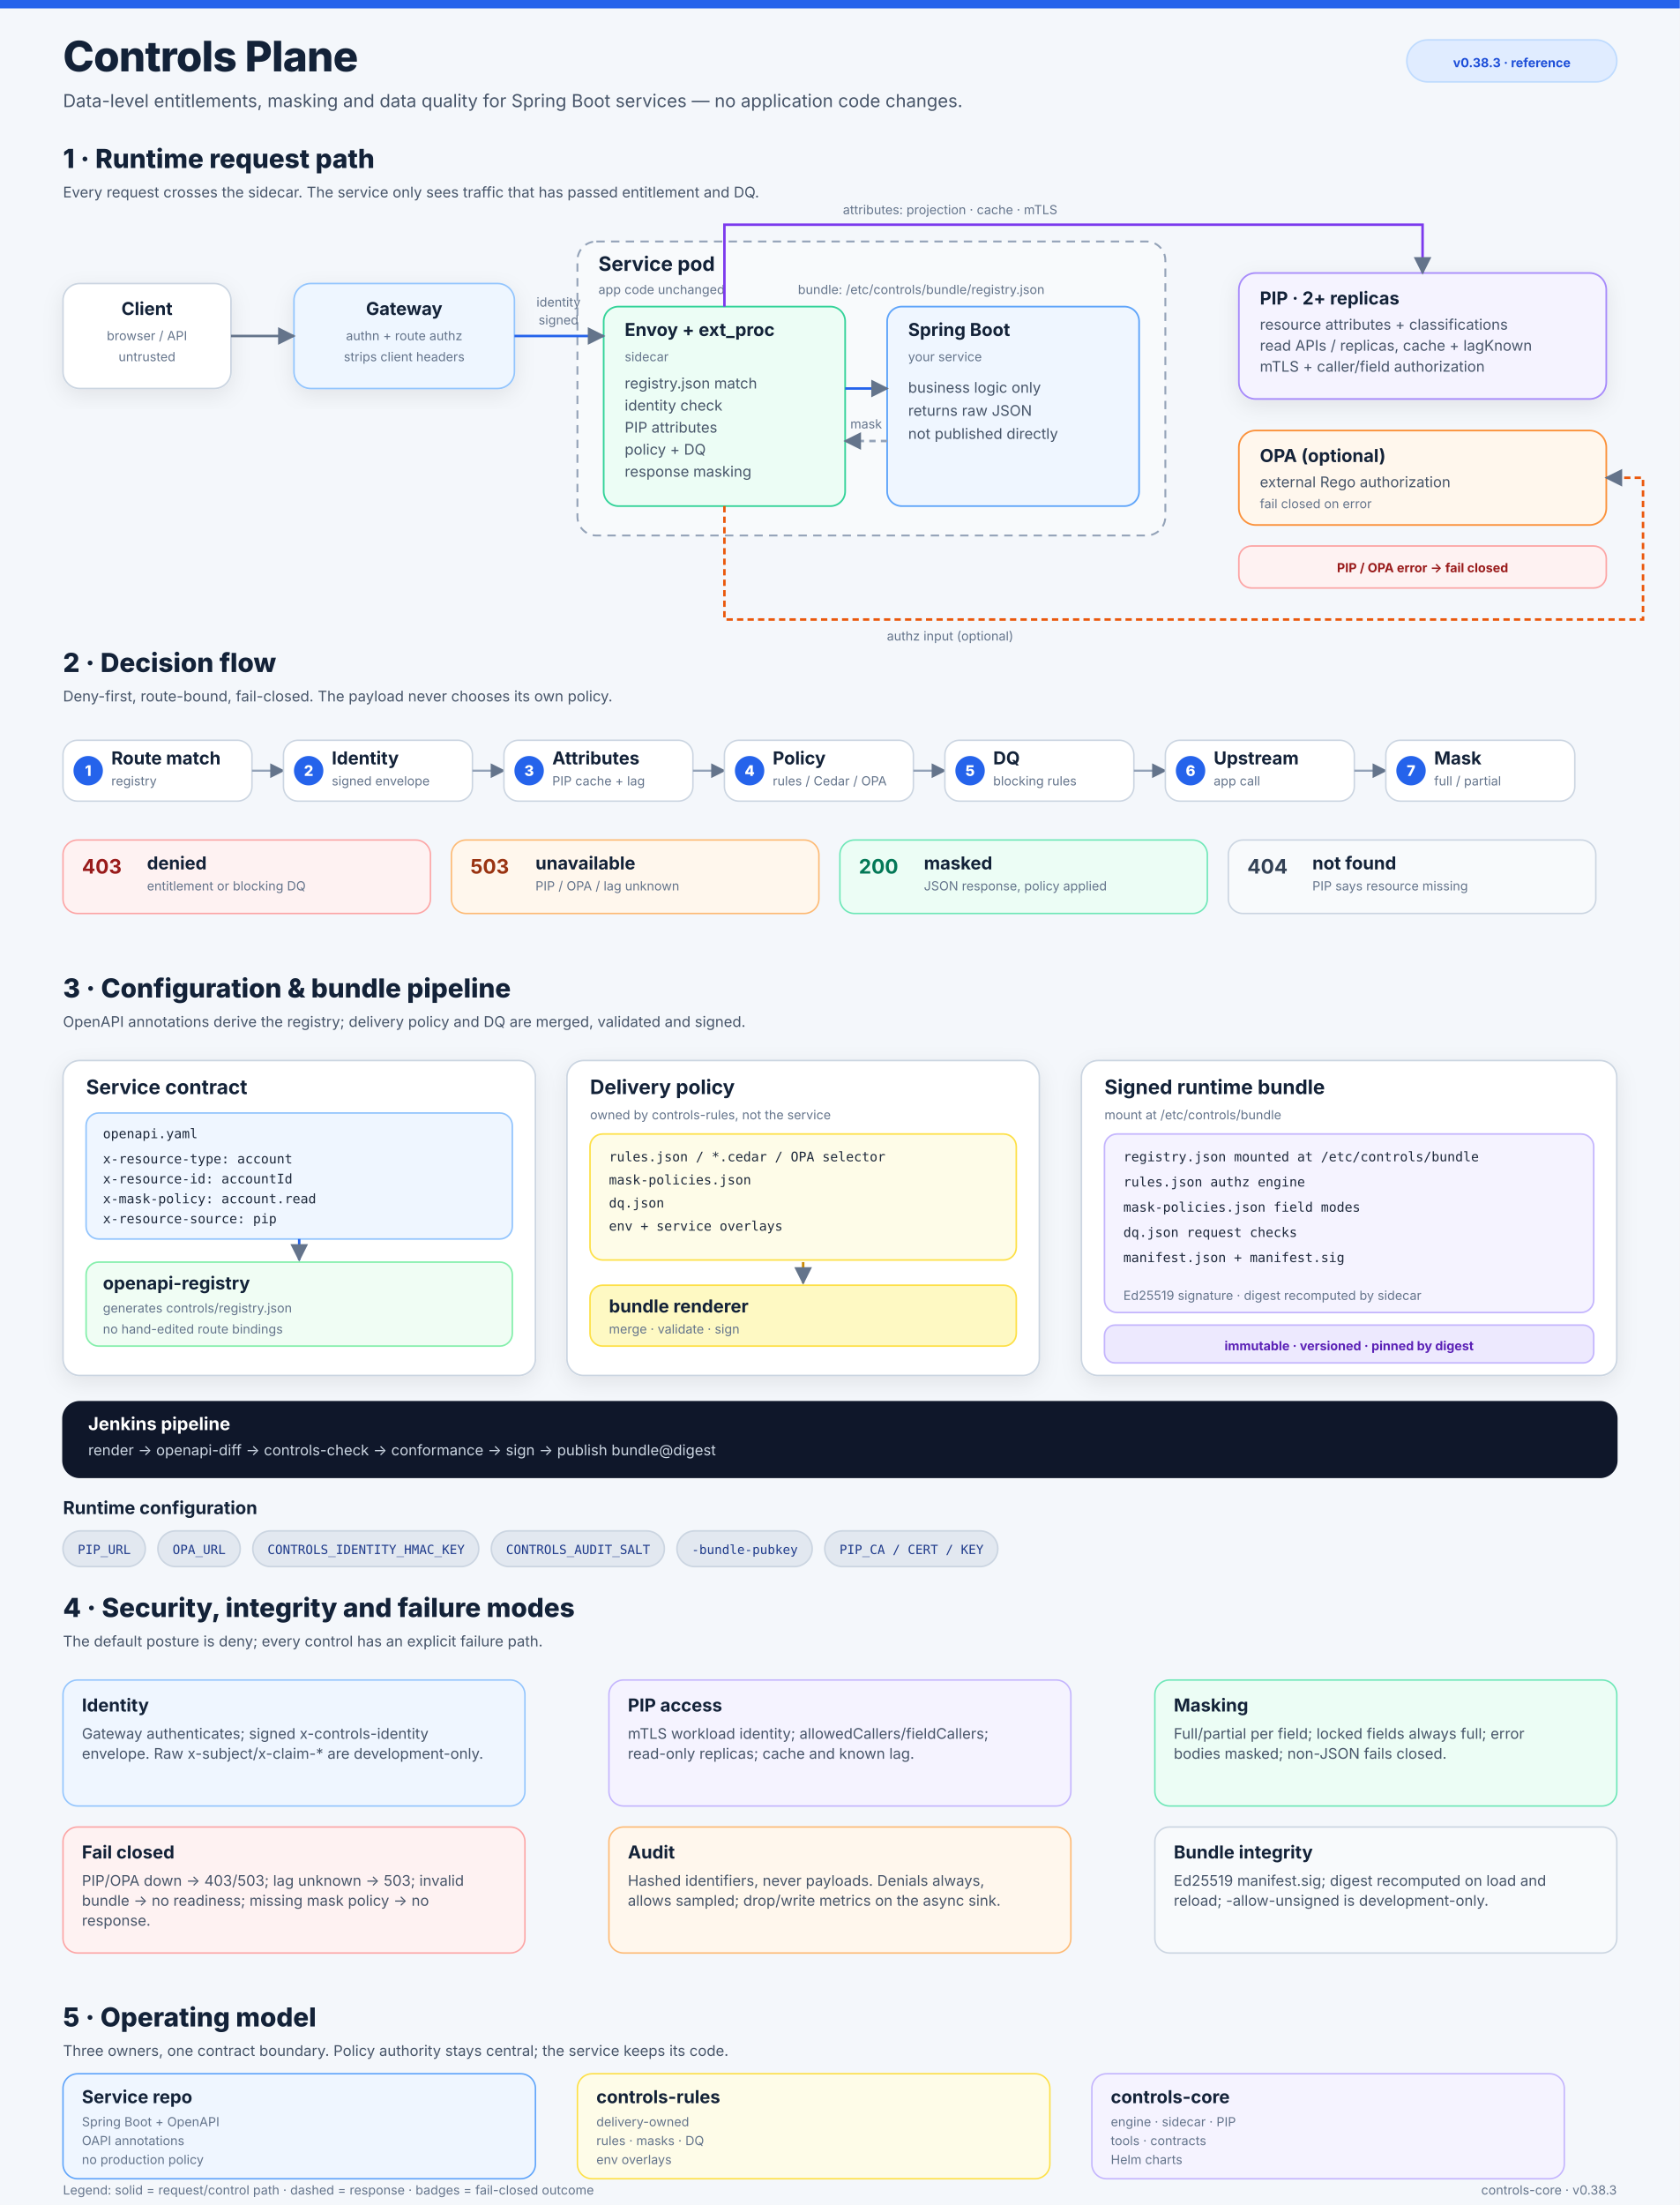
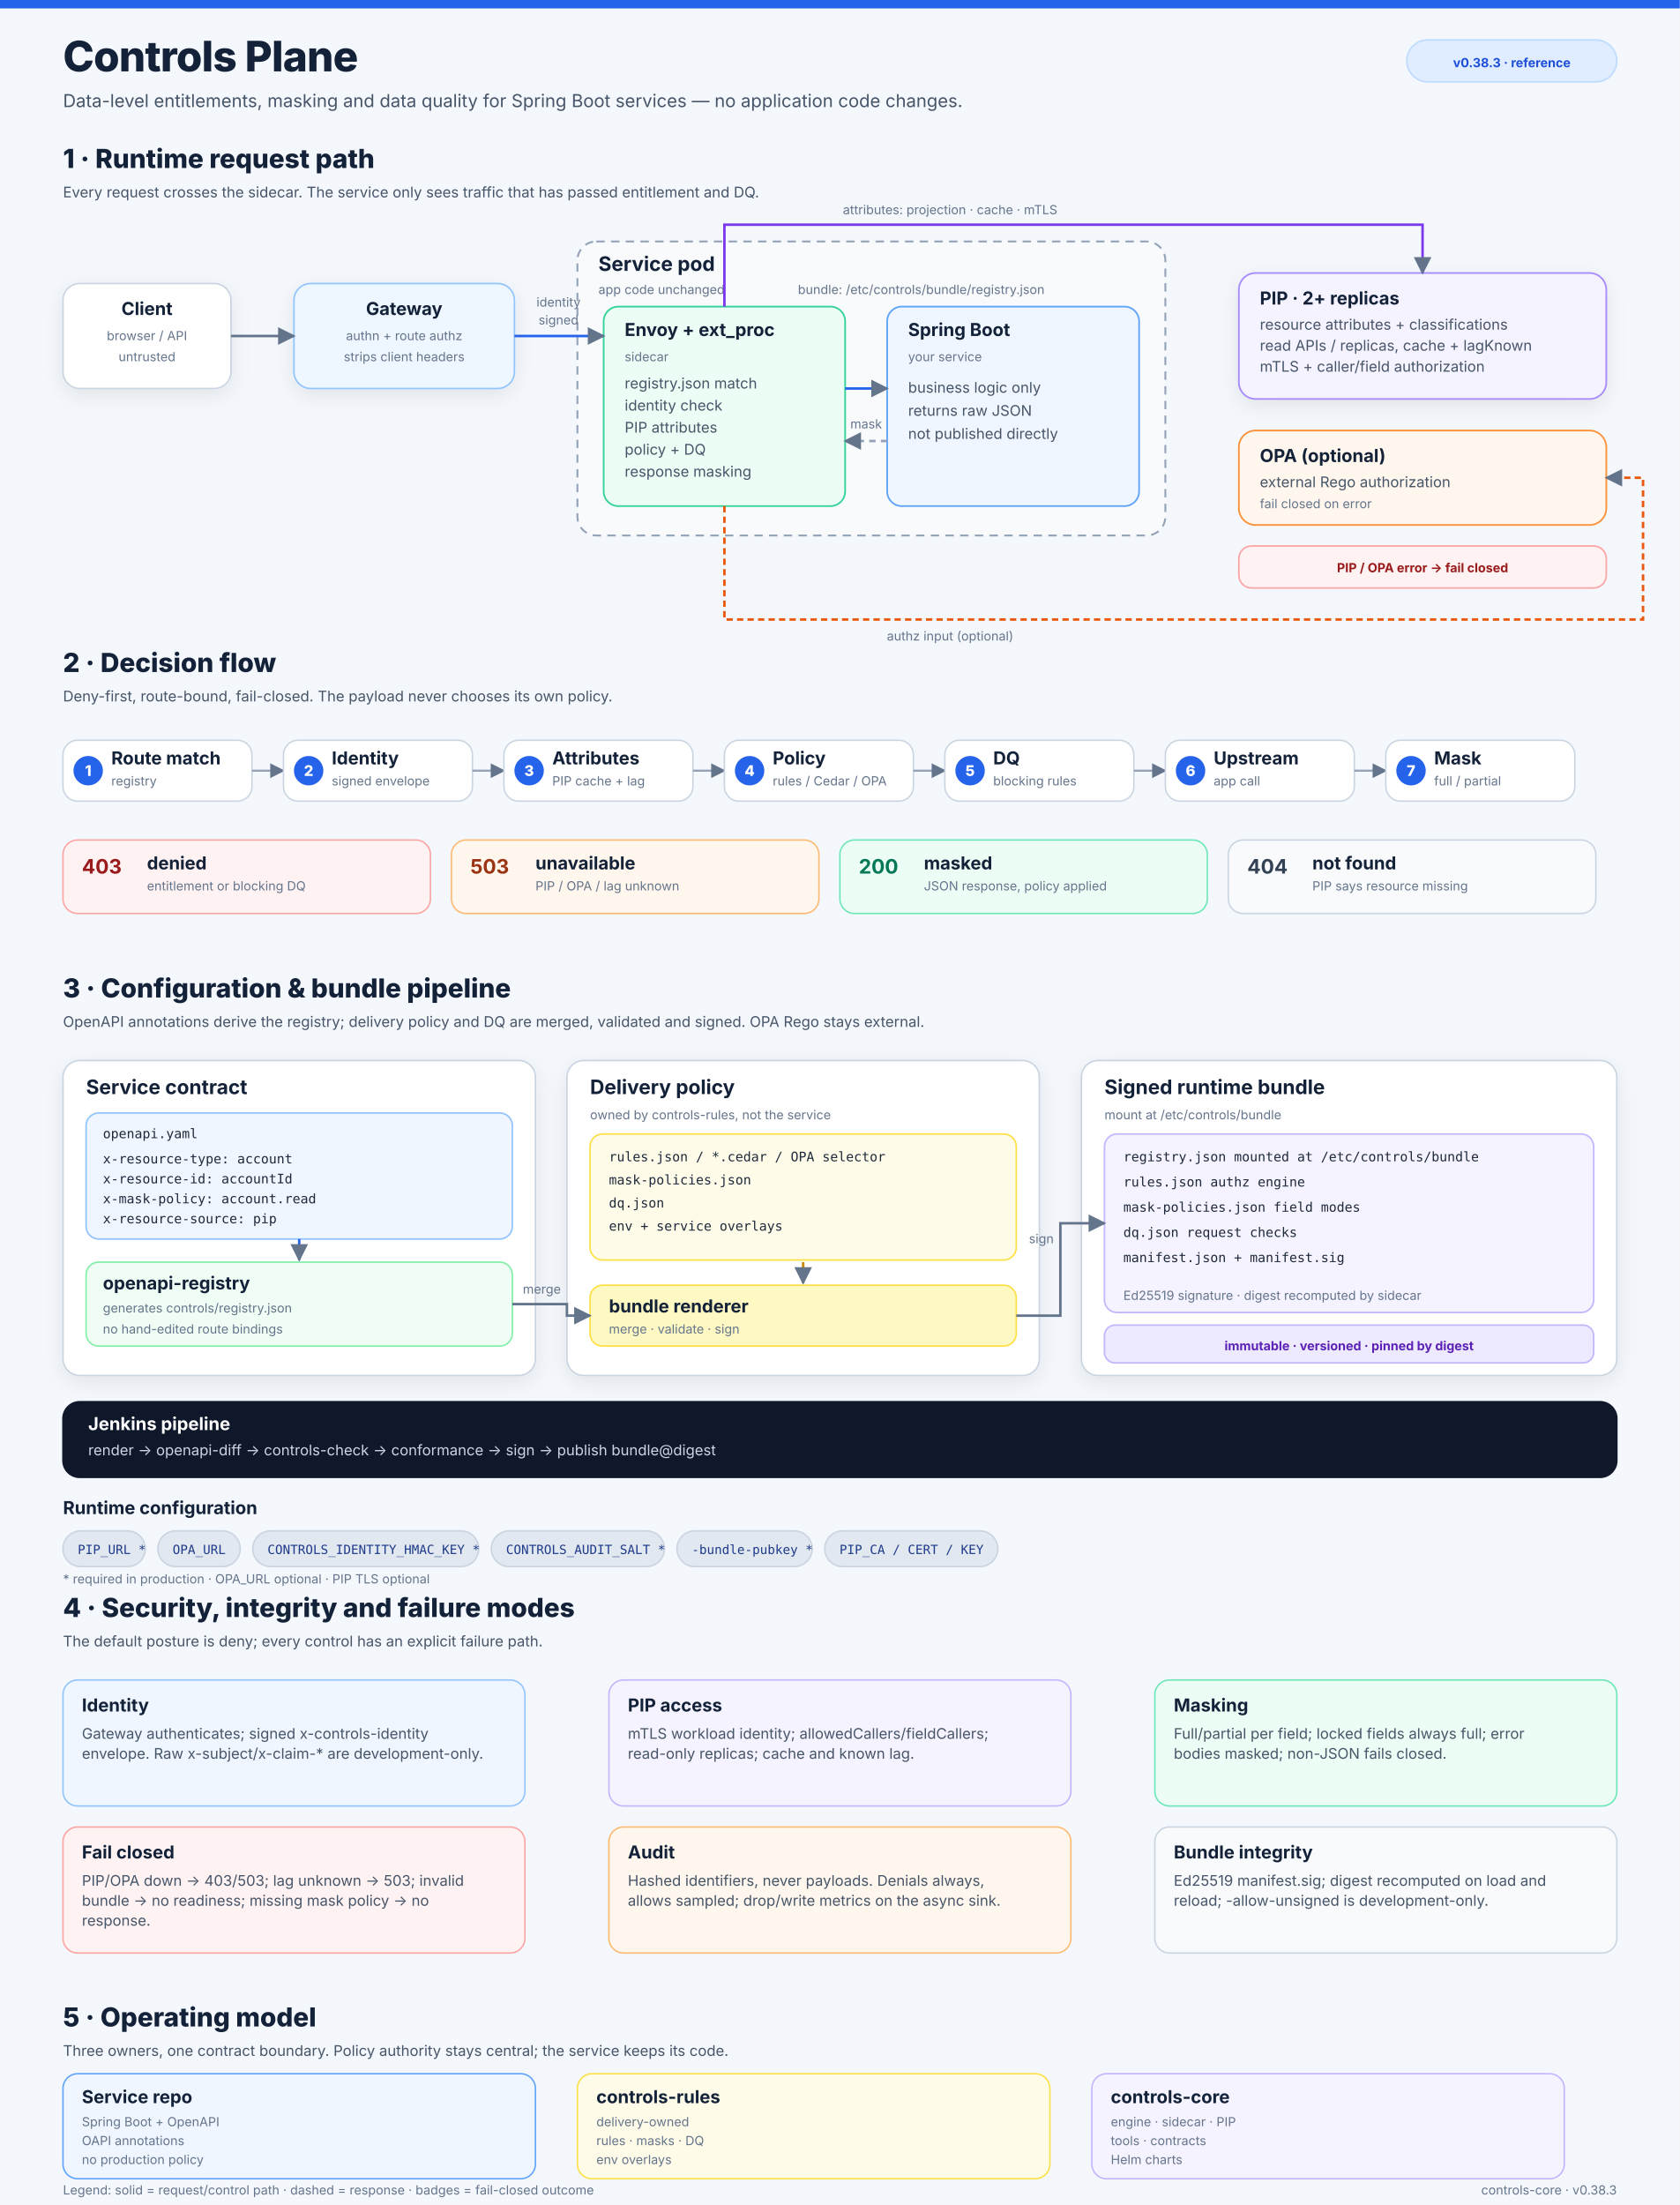
<svg xmlns="http://www.w3.org/2000/svg" width="1600" height="2100" viewBox="0 0 1600 2100" role="img" aria-labelledby="title desc">
  <rect width="1600" height="2100" fill="#f4f7fb" />
  <rect width="1600" height="8" fill="#2563eb" />
  <defs>
    <filter id="shadow" x="-20%" y="-20%" width="140%" height="140%">
      <feDropShadow dx="0" dy="6" stdDeviation="10" flood-color="#0f172a" flood-opacity="0.08" />
    </filter>
    <marker id="arrow" viewBox="0 0 10 10" refX="9" refY="5" markerWidth="7" markerHeight="7" orient="auto-start-reverse">
      <path d="M 0 0 L 10 5 L 0 10 z" fill="#64748b" />
    </marker>
    <marker id="arrowBlue" viewBox="0 0 10 10" refX="9" refY="5" markerWidth="7" markerHeight="7" orient="auto-start-reverse">
      <path d="M 0 0 L 10 10 L 0 10 z" fill="#2563eb" />
    </marker>
  </defs>
  <style>
  text { font-family: Inter, "Segoe UI", Arial, sans-serif; fill: #132238; }
  .h1 { font-size: 40px; font-weight: 800; letter-spacing: -0.6px; }
  .sub { font-size: 17px; fill: #475569; }
  .h2 { font-size: 25px; font-weight: 800; }
  .h3 { font-size: 19px; font-weight: 750; }
  .card { font-size: 17px; font-weight: 750; }
  .body { font-size: 14px; fill: #475569; }
  .small { font-size: 12px; fill: #64748b; }
  .mono { font-family: ui-monospace, SFMono-Regular, Menlo, Consolas, monospace; font-size: 12.5px; fill: #1e293b; }
  .num { font-size: 14px; font-weight: 800; fill: #ffffff; }
  .chip { font-family: ui-monospace, SFMono-Regular, Menlo, Consolas, monospace; font-size: 12px; fill: #1e3a8a; }
  .badge { font-size: 12px; font-weight: 700; fill: #991b1b; }
  .white { fill: #ffffff; }
</style>
  <text x="60" y="68" class="h1" text-anchor="start">Controls Plane</text>
  <text x="60" y="102" class="sub" text-anchor="start">Data-level entitlements, masking and data quality for Spring Boot services — no application code changes.</text>
  <rect x="1340" y="38" width="200" height="40" rx="20" fill="#e0ecff" stroke="#bfdbfe" stroke-width="1.5" />
  <text x="1440" y="64" class="badge" text-anchor="middle" style="fill:#1d4ed8">v0.38.3 · reference</text>
  <text x="60" y="160" class="h2" text-anchor="start">1 · Runtime request path</text>
  <text x="60" y="188" class="body" text-anchor="start">Every request crosses the sidecar. The service only sees traffic that has passed entitlement and DQ.</text>
  <rect x="60" y="270" width="160" height="100" rx="16" fill="#ffffff" stroke="#cbd5e1" stroke-width="1.5" filter="url(#shadow)" />
  <text x="140" y="300" class="card" text-anchor="middle">Client</text>
  <text x="140" y="324" class="small" text-anchor="middle">browser / API</text>
  <text x="140" y="344" class="small" text-anchor="middle">untrusted</text>
  <rect x="280" y="270" width="210" height="100" rx="16" fill="#eef6ff" stroke="#93c5fd" stroke-width="1.5" filter="url(#shadow)" />
  <text x="385" y="300" class="card" text-anchor="middle">Gateway</text>
  <text x="385" y="324" class="small" text-anchor="middle">authn + route authz</text>
  <text x="385" y="344" class="small" text-anchor="middle">strips client headers</text>
  <rect x="550" y="230" width="560" height="280" rx="18" fill="#f8fafc" stroke="#94a3b8" stroke-width="1.8" stroke-dasharray="8 6" />
  <text x="570" y="258" class="h3" text-anchor="start">Service pod</text>
  <text x="570" y="280" class="small" text-anchor="start">app code unchanged</text>
  <text x="760" y="280" class="small" text-anchor="start">bundle: /etc/controls/bundle/registry.json</text>
  <rect x="575" y="292" width="230" height="190" rx="14" fill="#ecfdf5" stroke="#34d399" stroke-width="1.6" />
  <text x="595" y="320" class="card" text-anchor="start">Envoy + ext_proc</text>
  <text x="595" y="344" class="small" text-anchor="start">sidecar</text>
  <text x="595" y="370" class="body" text-anchor="start">registry.json match</text>
  <text x="595" y="391" class="body" text-anchor="start">identity check</text>
  <text x="595" y="412" class="body" text-anchor="start">PIP attributes</text>
  <text x="595" y="433" class="body" text-anchor="start">policy + DQ</text>
  <text x="595" y="454" class="body" text-anchor="start">response masking</text>
  <rect x="845" y="292" width="240" height="190" rx="14" fill="#eff6ff" stroke="#60a5fa" stroke-width="1.6" />
  <text x="865" y="320" class="card" text-anchor="start">Spring Boot</text>
  <text x="865" y="344" class="small" text-anchor="start">your service</text>
  <text x="865" y="374" class="body" text-anchor="start">business logic only</text>
  <text x="865" y="396" class="body" text-anchor="start">returns raw JSON</text>
  <text x="865" y="418" class="body" text-anchor="start">not published directly</text>
  <rect x="1180" y="260" width="350" height="120" rx="16" fill="#f5f3ff" stroke="#a78bfa" stroke-width="1.6" filter="url(#shadow)" />
  <text x="1200" y="290" class="card" text-anchor="start">PIP · 2+ replicas</text>
  <text x="1200" y="314" class="body" text-anchor="start">resource attributes + classifications</text>
  <text x="1200" y="334" class="body" text-anchor="start">read APIs / replicas, cache + lagKnown</text>
  <text x="1200" y="354" class="body" text-anchor="start">mTLS + caller/field authorization</text>
  <rect x="1180" y="410" width="350" height="90" rx="16" fill="#fff7ed" stroke="#fb923c" stroke-width="1.6" />
  <text x="1200" y="440" class="card" text-anchor="start">OPA (optional)</text>
  <text x="1200" y="464" class="body" text-anchor="start">external Rego authorization</text>
  <text x="1200" y="484" class="small" text-anchor="start">fail closed on error</text>
  <path d="M220 320 H280" fill="none" stroke="#64748b" stroke-width="2.4" marker-end="url(#arrow)" />
  <path d="M490 320 H575" fill="none" stroke="#2563eb" stroke-width="2.4" marker-end="url(#arrow)" />
  <text x="532" y="309" class="small" text-anchor="middle">signed</text>
  <text x="532" y="292" class="small" text-anchor="middle">identity</text>
  <path d="M805 370 H845" fill="none" stroke="#2563eb" stroke-width="2.4" marker-end="url(#arrow)" />
  <path d="M845 420 H805" fill="none" stroke="#94a3b8" stroke-width="2.4" stroke-dasharray="6 5" marker-end="url(#arrow)" />
  <text x="825" y="408" class="small" text-anchor="middle">mask</text>
  <path d="M690 292 V214 H1355 V260" fill="none" stroke="#7c3aed" stroke-width="2.4" marker-end="url(#arrow)" />
  <text x="905" y="204" class="small" text-anchor="middle">attributes: projection · cache · mTLS</text>
  <path d="M690 482 V590 H1565 V455 H1530" fill="none" stroke="#ea580c" stroke-width="2.4" stroke-dasharray="6 4" marker-end="url(#arrow)" />
  <text x="905" y="610" class="small" text-anchor="middle">authz input (optional)</text>
  <rect x="1180" y="520" width="350" height="40" rx="12" fill="#fef2f2" stroke="#fca5a5" stroke-width="1.5" />
  <text x="1355" y="545" class="badge" text-anchor="middle">PIP / OPA error → fail closed</text>
  <text x="60" y="640" class="h2" text-anchor="start">2 · Decision flow</text>
  <text x="60" y="668" class="body" text-anchor="start">Deny-first, route-bound, fail-closed. The payload never chooses its own policy.</text>
  <rect x="60" y="705" width="180" height="58" rx="14" fill="#ffffff" stroke="#cbd5e1" stroke-width="1.4" />
  <circle cx="84" cy="734" r="14" fill="#2563eb" />
  <text x="84" y="739" class="num" text-anchor="middle">1</text>
  <text x="106" y="728" class="card" text-anchor="start">Route match</text>
  <text x="106" y="748" class="small" text-anchor="start">registry</text>
  <path d="M240 734 H270" fill="none" stroke="#94a3b8" stroke-width="2" marker-end="url(#arrow)" />
  <rect x="270" y="705" width="180" height="58" rx="14" fill="#ffffff" stroke="#cbd5e1" stroke-width="1.4" />
  <circle cx="294" cy="734" r="14" fill="#2563eb" />
  <text x="294" y="739" class="num" text-anchor="middle">2</text>
  <text x="316" y="728" class="card" text-anchor="start">Identity</text>
  <text x="316" y="748" class="small" text-anchor="start">signed envelope</text>
  <path d="M450 734 H480" fill="none" stroke="#94a3b8" stroke-width="2" marker-end="url(#arrow)" />
  <rect x="480" y="705" width="180" height="58" rx="14" fill="#ffffff" stroke="#cbd5e1" stroke-width="1.4" />
  <circle cx="504" cy="734" r="14" fill="#2563eb" />
  <text x="504" y="739" class="num" text-anchor="middle">3</text>
  <text x="526" y="728" class="card" text-anchor="start">Attributes</text>
  <text x="526" y="748" class="small" text-anchor="start">PIP cache + lag</text>
  <path d="M660 734 H690" fill="none" stroke="#94a3b8" stroke-width="2" marker-end="url(#arrow)" />
  <rect x="690" y="705" width="180" height="58" rx="14" fill="#ffffff" stroke="#cbd5e1" stroke-width="1.4" />
  <circle cx="714" cy="734" r="14" fill="#2563eb" />
  <text x="714" y="739" class="num" text-anchor="middle">4</text>
  <text x="736" y="728" class="card" text-anchor="start">Policy</text>
  <text x="736" y="748" class="small" text-anchor="start">rules / Cedar / OPA</text>
  <path d="M870 734 H900" fill="none" stroke="#94a3b8" stroke-width="2" marker-end="url(#arrow)" />
  <rect x="900" y="705" width="180" height="58" rx="14" fill="#ffffff" stroke="#cbd5e1" stroke-width="1.4" />
  <circle cx="924" cy="734" r="14" fill="#2563eb" />
  <text x="924" y="739" class="num" text-anchor="middle">5</text>
  <text x="946" y="728" class="card" text-anchor="start">DQ</text>
  <text x="946" y="748" class="small" text-anchor="start">blocking rules</text>
  <path d="M1080 734 H1110" fill="none" stroke="#94a3b8" stroke-width="2" marker-end="url(#arrow)" />
  <rect x="1110" y="705" width="180" height="58" rx="14" fill="#ffffff" stroke="#cbd5e1" stroke-width="1.4" />
  <circle cx="1134" cy="734" r="14" fill="#2563eb" />
  <text x="1134" y="739" class="num" text-anchor="middle">6</text>
  <text x="1156" y="728" class="card" text-anchor="start">Upstream</text>
  <text x="1156" y="748" class="small" text-anchor="start">app call</text>
  <path d="M1290 734 H1320" fill="none" stroke="#94a3b8" stroke-width="2" marker-end="url(#arrow)" />
  <rect x="1320" y="705" width="180" height="58" rx="14" fill="#ffffff" stroke="#cbd5e1" stroke-width="1.4" />
  <circle cx="1344" cy="734" r="14" fill="#2563eb" />
  <text x="1344" y="739" class="num" text-anchor="middle">7</text>
  <text x="1366" y="728" class="card" text-anchor="start">Mask</text>
  <text x="1366" y="748" class="small" text-anchor="start">full / partial</text>
  <rect x="60" y="800" width="350" height="70" rx="14" fill="#fef2f2" stroke="#fca5a5" stroke-width="1.4" />
  <text x="78" y="832" class="h3" text-anchor="start" style="fill:#991b1b">403</text>
  <text x="140" y="828" class="card" text-anchor="start">denied</text>
  <text x="140" y="848" class="small" text-anchor="start">entitlement or blocking DQ</text>
  <rect x="430" y="800" width="350" height="70" rx="14" fill="#fff7ed" stroke="#fdba74" stroke-width="1.4" />
  <text x="448" y="832" class="h3" text-anchor="start" style="fill:#9a3412">503</text>
  <text x="510" y="828" class="card" text-anchor="start">unavailable</text>
  <text x="510" y="848" class="small" text-anchor="start">PIP / OPA / lag unknown</text>
  <rect x="800" y="800" width="350" height="70" rx="14" fill="#ecfdf5" stroke="#6ee7b7" stroke-width="1.4" />
  <text x="818" y="832" class="h3" text-anchor="start" style="fill:#047857">200</text>
  <text x="880" y="828" class="card" text-anchor="start">masked</text>
  <text x="880" y="848" class="small" text-anchor="start">JSON response, policy applied</text>
  <rect x="1170" y="800" width="350" height="70" rx="14" fill="#f8fafc" stroke="#cbd5e1" stroke-width="1.4" />
  <text x="1188" y="832" class="h3" text-anchor="start" style="fill:#334155">404</text>
  <text x="1250" y="828" class="card" text-anchor="start">not found</text>
  <text x="1250" y="848" class="small" text-anchor="start">PIP says resource missing</text>
  <text x="60" y="950" class="h2" text-anchor="start">3 · Configuration &amp; bundle pipeline</text>
-   <text x="60" y="978" class="body" text-anchor="start">OpenAPI annotations derive the registry; delivery policy and DQ are merged, validated and signed.</text>
+   <text x="60" y="978" class="body" text-anchor="start">OpenAPI annotations derive the registry; delivery policy and DQ are merged, validated and signed. OPA Rego stays external.</text>
  <rect x="60" y="1010" width="450" height="300" rx="16" fill="#ffffff" stroke="#cbd5e1" stroke-width="1.5" filter="url(#shadow)" />
  <text x="82" y="1042" class="h3" text-anchor="start">Service contract</text>
  <rect x="82" y="1060" width="406" height="120" rx="12" fill="#eff6ff" stroke="#93c5fd" stroke-width="1.5" />
  <text x="98" y="1084" class="mono" text-anchor="start">openapi.yaml</text>
  <text x="98" y="1108" class="mono" text-anchor="start">x-resource-type: account</text>
  <text x="98" y="1127" class="mono" text-anchor="start">x-resource-id: accountId</text>
  <text x="98" y="1146" class="mono" text-anchor="start">x-mask-policy: account.read</text>
  <text x="98" y="1165" class="mono" text-anchor="start">x-resource-source: pip</text>
  <path d="M285 1180 V1200" fill="none" stroke="#2563eb" stroke-width="2.4" marker-end="url(#arrow)" />
  <rect x="82" y="1202" width="406" height="80" rx="12" fill="#f0fdf4" stroke="#86efac" stroke-width="1.5" />
  <text x="98" y="1228" class="card" text-anchor="start">openapi-registry</text>
  <text x="98" y="1250" class="small" text-anchor="start">generates controls/registry.json</text>
  <text x="98" y="1270" class="small" text-anchor="start">no hand-edited route bindings</text>
  <rect x="540" y="1010" width="450" height="300" rx="16" fill="#ffffff" stroke="#cbd5e1" stroke-width="1.5" filter="url(#shadow)" />
  <text x="562" y="1042" class="h3" text-anchor="start">Delivery policy</text>
  <text x="562" y="1066" class="small" text-anchor="start">owned by controls-rules, not the service</text>
  <rect x="562" y="1080" width="406" height="120" rx="12" fill="#fefce8" stroke="#fde047" stroke-width="1.5" />
  <text x="580" y="1106" class="mono" text-anchor="start">rules.json / *.cedar / OPA selector</text>
  <text x="580" y="1128" class="mono" text-anchor="start">mask-policies.json</text>
  <text x="580" y="1150" class="mono" text-anchor="start">dq.json</text>
  <text x="580" y="1172" class="mono" text-anchor="start">env + service overlays</text>
  <path d="M765 1202 V1222" fill="none" stroke="#ca8a04" stroke-width="2.4" marker-end="url(#arrow)" />
  <rect x="562" y="1224" width="406" height="58" rx="12" fill="#fef9c3" stroke="#fde047" stroke-width="1.5" />
  <text x="580" y="1250" class="card" text-anchor="start">bundle renderer</text>
  <text x="580" y="1270" class="small" text-anchor="start">merge · validate · sign</text>
  <rect x="1030" y="1010" width="510" height="300" rx="16" fill="#ffffff" stroke="#cbd5e1" stroke-width="1.5" filter="url(#shadow)" />
  <text x="1052" y="1042" class="h3" text-anchor="start">Signed runtime bundle</text>
  <text x="1052" y="1066" class="small" text-anchor="start">mount at /etc/controls/bundle</text>
  <rect x="1052" y="1080" width="466" height="170" rx="12" fill="#f5f3ff" stroke="#c4b5fd" stroke-width="1.5" />
  <text x="1070" y="1106" class="mono" text-anchor="start">registry.json  mounted at /etc/controls/bundle</text>
  <text x="1070" y="1130" class="mono" text-anchor="start">rules.json             authz engine</text>
  <text x="1070" y="1154" class="mono" text-anchor="start">mask-policies.json     field modes</text>
  <text x="1070" y="1178" class="mono" text-anchor="start">dq.json                request checks</text>
  <text x="1070" y="1202" class="mono" text-anchor="start">manifest.json + manifest.sig</text>
  <text x="1070" y="1238" class="small" text-anchor="start">Ed25519 signature · digest recomputed by sidecar</text>
  <rect x="1052" y="1262" width="466" height="36" rx="10" fill="#ede9fe" stroke="#c4b5fd" stroke-width="1.5" />
  <text x="1285" y="1286" class="badge" text-anchor="middle" style="fill:#5b21b6">immutable · versioned · pinned by digest</text>
+   <path d="M488 1242 H540 V1253 H562" fill="none" stroke="#64748b" stroke-width="2.4" marker-end="url(#arrow)" />
+   <text x="498" y="1232" class="small" text-anchor="start">merge</text>
+   <path d="M968 1253 H1010 V1165 H1052" fill="none" stroke="#64748b" stroke-width="2.4" marker-end="url(#arrow)" />
+   <text x="980" y="1184" class="small" text-anchor="start">sign</text>
  <rect x="60" y="1335" width="1480" height="72" rx="16" fill="#0f172a" stroke="#0f172a" stroke-width="1.5" />
  <text x="84" y="1362" class="card" text-anchor="start" style="fill:#ffffff">Jenkins pipeline</text>
  <text x="84" y="1386" class="body" text-anchor="start" style="fill:#cbd5e1">render → openapi-diff → controls-check → conformance → sign → publish bundle@digest</text>
  <text x="60" y="1442" class="card" text-anchor="start">Runtime configuration</text>
+   <text x="60" y="1508" class="small" text-anchor="start">* required in production · OPA_URL optional · PIP TLS optional</text>
  <rect x="60" y="1458" width="78.4" height="34" rx="17" fill="#e2e8f0" stroke="#cbd5e1" stroke-width="1.5" />
-   <text x="74" y="1480" class="chip" text-anchor="start">PIP_URL</text>
+   <text x="74" y="1480" class="chip" text-anchor="start">PIP_URL *</text>
  <rect x="150.4" y="1458" width="78.4" height="34" rx="17" fill="#e2e8f0" stroke="#cbd5e1" stroke-width="1.5" />
  <text x="164.4" y="1480" class="chip" text-anchor="start">OPA_URL</text>
  <rect x="240.8" y="1458" width="215.2" height="34" rx="17" fill="#e2e8f0" stroke="#cbd5e1" stroke-width="1.5" />
-   <text x="254.8" y="1480" class="chip" text-anchor="start">CONTROLS_IDENTITY_HMAC_KEY</text>
+   <text x="254.8" y="1480" class="chip" text-anchor="start">CONTROLS_IDENTITY_HMAC_KEY *</text>
  <rect x="468.0" y="1458" width="164.8" height="34" rx="17" fill="#e2e8f0" stroke="#cbd5e1" stroke-width="1.5" />
-   <text x="482.0" y="1480" class="chip" text-anchor="start">CONTROLS_AUDIT_SALT</text>
+   <text x="482.0" y="1480" class="chip" text-anchor="start">CONTROLS_AUDIT_SALT *</text>
  <rect x="644.8" y="1458" width="128.8" height="34" rx="17" fill="#e2e8f0" stroke="#cbd5e1" stroke-width="1.5" />
-   <text x="658.8" y="1480" class="chip" text-anchor="start">-bundle-pubkey</text>
+   <text x="658.8" y="1480" class="chip" text-anchor="start">-bundle-pubkey *</text>
  <rect x="785.6" y="1458" width="164.8" height="34" rx="17" fill="#e2e8f0" stroke="#cbd5e1" stroke-width="1.5" />
  <text x="799.6" y="1480" class="chip" text-anchor="start">PIP_CA / CERT / KEY</text>
  <text x="60" y="1540" class="h2" text-anchor="start">4 · Security, integrity and failure modes</text>
  <text x="60" y="1568" class="body" text-anchor="start">The default posture is deny; every control has an explicit failure path.</text>
  <rect x="60" y="1600" width="440" height="120" rx="14" fill="#eff6ff" stroke="#93c5fd" stroke-width="1.4" />
  <text x="78" y="1630" class="card" text-anchor="start">Identity</text>
  <text x="78" y="1656" class="body" text-anchor="start">Gateway authenticates; signed x-controls-identity</text>
  <text x="78" y="1675" class="body" text-anchor="start">envelope. Raw x-subject/x-claim-* are development-only.</text>
  <rect x="580" y="1600" width="440" height="120" rx="14" fill="#f5f3ff" stroke="#c4b5fd" stroke-width="1.4" />
  <text x="598" y="1630" class="card" text-anchor="start">PIP access</text>
  <text x="598" y="1656" class="body" text-anchor="start">mTLS workload identity; allowedCallers/fieldCallers;</text>
  <text x="598" y="1675" class="body" text-anchor="start">read-only replicas; cache and known lag.</text>
  <rect x="1100" y="1600" width="440" height="120" rx="14" fill="#ecfdf5" stroke="#6ee7b7" stroke-width="1.4" />
  <text x="1118" y="1630" class="card" text-anchor="start">Masking</text>
  <text x="1118" y="1656" class="body" text-anchor="start">Full/partial per field; locked fields always full; error</text>
  <text x="1118" y="1675" class="body" text-anchor="start">bodies masked; non-JSON fails closed.</text>
  <rect x="60" y="1740" width="440" height="120" rx="14" fill="#fef2f2" stroke="#fca5a5" stroke-width="1.4" />
  <text x="78" y="1770" class="card" text-anchor="start">Fail closed</text>
  <text x="78" y="1796" class="body" text-anchor="start">PIP/OPA down → 403/503; lag unknown → 503; invalid</text>
  <text x="78" y="1815" class="body" text-anchor="start">bundle → no readiness; missing mask policy → no</text>
  <text x="78" y="1834" class="body" text-anchor="start">response.</text>
  <rect x="580" y="1740" width="440" height="120" rx="14" fill="#fff7ed" stroke="#fdba74" stroke-width="1.4" />
  <text x="598" y="1770" class="card" text-anchor="start">Audit</text>
  <text x="598" y="1796" class="body" text-anchor="start">Hashed identifiers, never payloads. Denials always,</text>
  <text x="598" y="1815" class="body" text-anchor="start">allows sampled; drop/write metrics on the async sink.</text>
  <rect x="1100" y="1740" width="440" height="120" rx="14" fill="#f8fafc" stroke="#cbd5e1" stroke-width="1.4" />
  <text x="1118" y="1770" class="card" text-anchor="start">Bundle integrity</text>
  <text x="1118" y="1796" class="body" text-anchor="start">Ed25519 manifest.sig; digest recomputed on load and</text>
  <text x="1118" y="1815" class="body" text-anchor="start">reload; -allow-unsigned is development-only.</text>
  <text x="60" y="1930" class="h2" text-anchor="start">5 · Operating model</text>
  <text x="60" y="1958" class="body" text-anchor="start">Three owners, one contract boundary. Policy authority stays central; the service keeps its code.</text>
  <rect x="60" y="1975" width="450" height="100" rx="14" fill="#eff6ff" stroke="#60a5fa" stroke-width="1.4" />
  <text x="78" y="2003" class="card" text-anchor="start">Service repo</text>
  <text x="78" y="2025" class="small" text-anchor="start">Spring Boot + OpenAPI</text>
  <text x="78" y="2043" class="small" text-anchor="start">OAPI annotations</text>
  <text x="78" y="2061" class="small" text-anchor="start">no production policy</text>
  <rect x="550" y="1975" width="450" height="100" rx="14" fill="#fefce8" stroke="#fde047" stroke-width="1.4" />
  <text x="568" y="2003" class="card" text-anchor="start">controls-rules</text>
  <text x="568" y="2025" class="small" text-anchor="start">delivery-owned</text>
  <text x="568" y="2043" class="small" text-anchor="start">rules · masks · DQ</text>
  <text x="568" y="2061" class="small" text-anchor="start">env overlays</text>
  <rect x="1040" y="1975" width="450" height="100" rx="14" fill="#f5f3ff" stroke="#c4b5fd" stroke-width="1.4" />
  <text x="1058" y="2003" class="card" text-anchor="start">controls-core</text>
  <text x="1058" y="2025" class="small" text-anchor="start">engine · sidecar · PIP</text>
  <text x="1058" y="2043" class="small" text-anchor="start">tools · contracts</text>
  <text x="1058" y="2061" class="small" text-anchor="start">Helm charts</text>
  <text x="60" y="2090" class="small" text-anchor="start">Legend: solid = request/control path · dashed = response · badges = fail-closed outcome</text>
  <text x="1540" y="2090" class="small" text-anchor="end">controls-core · v0.38.3</text>
</svg>
